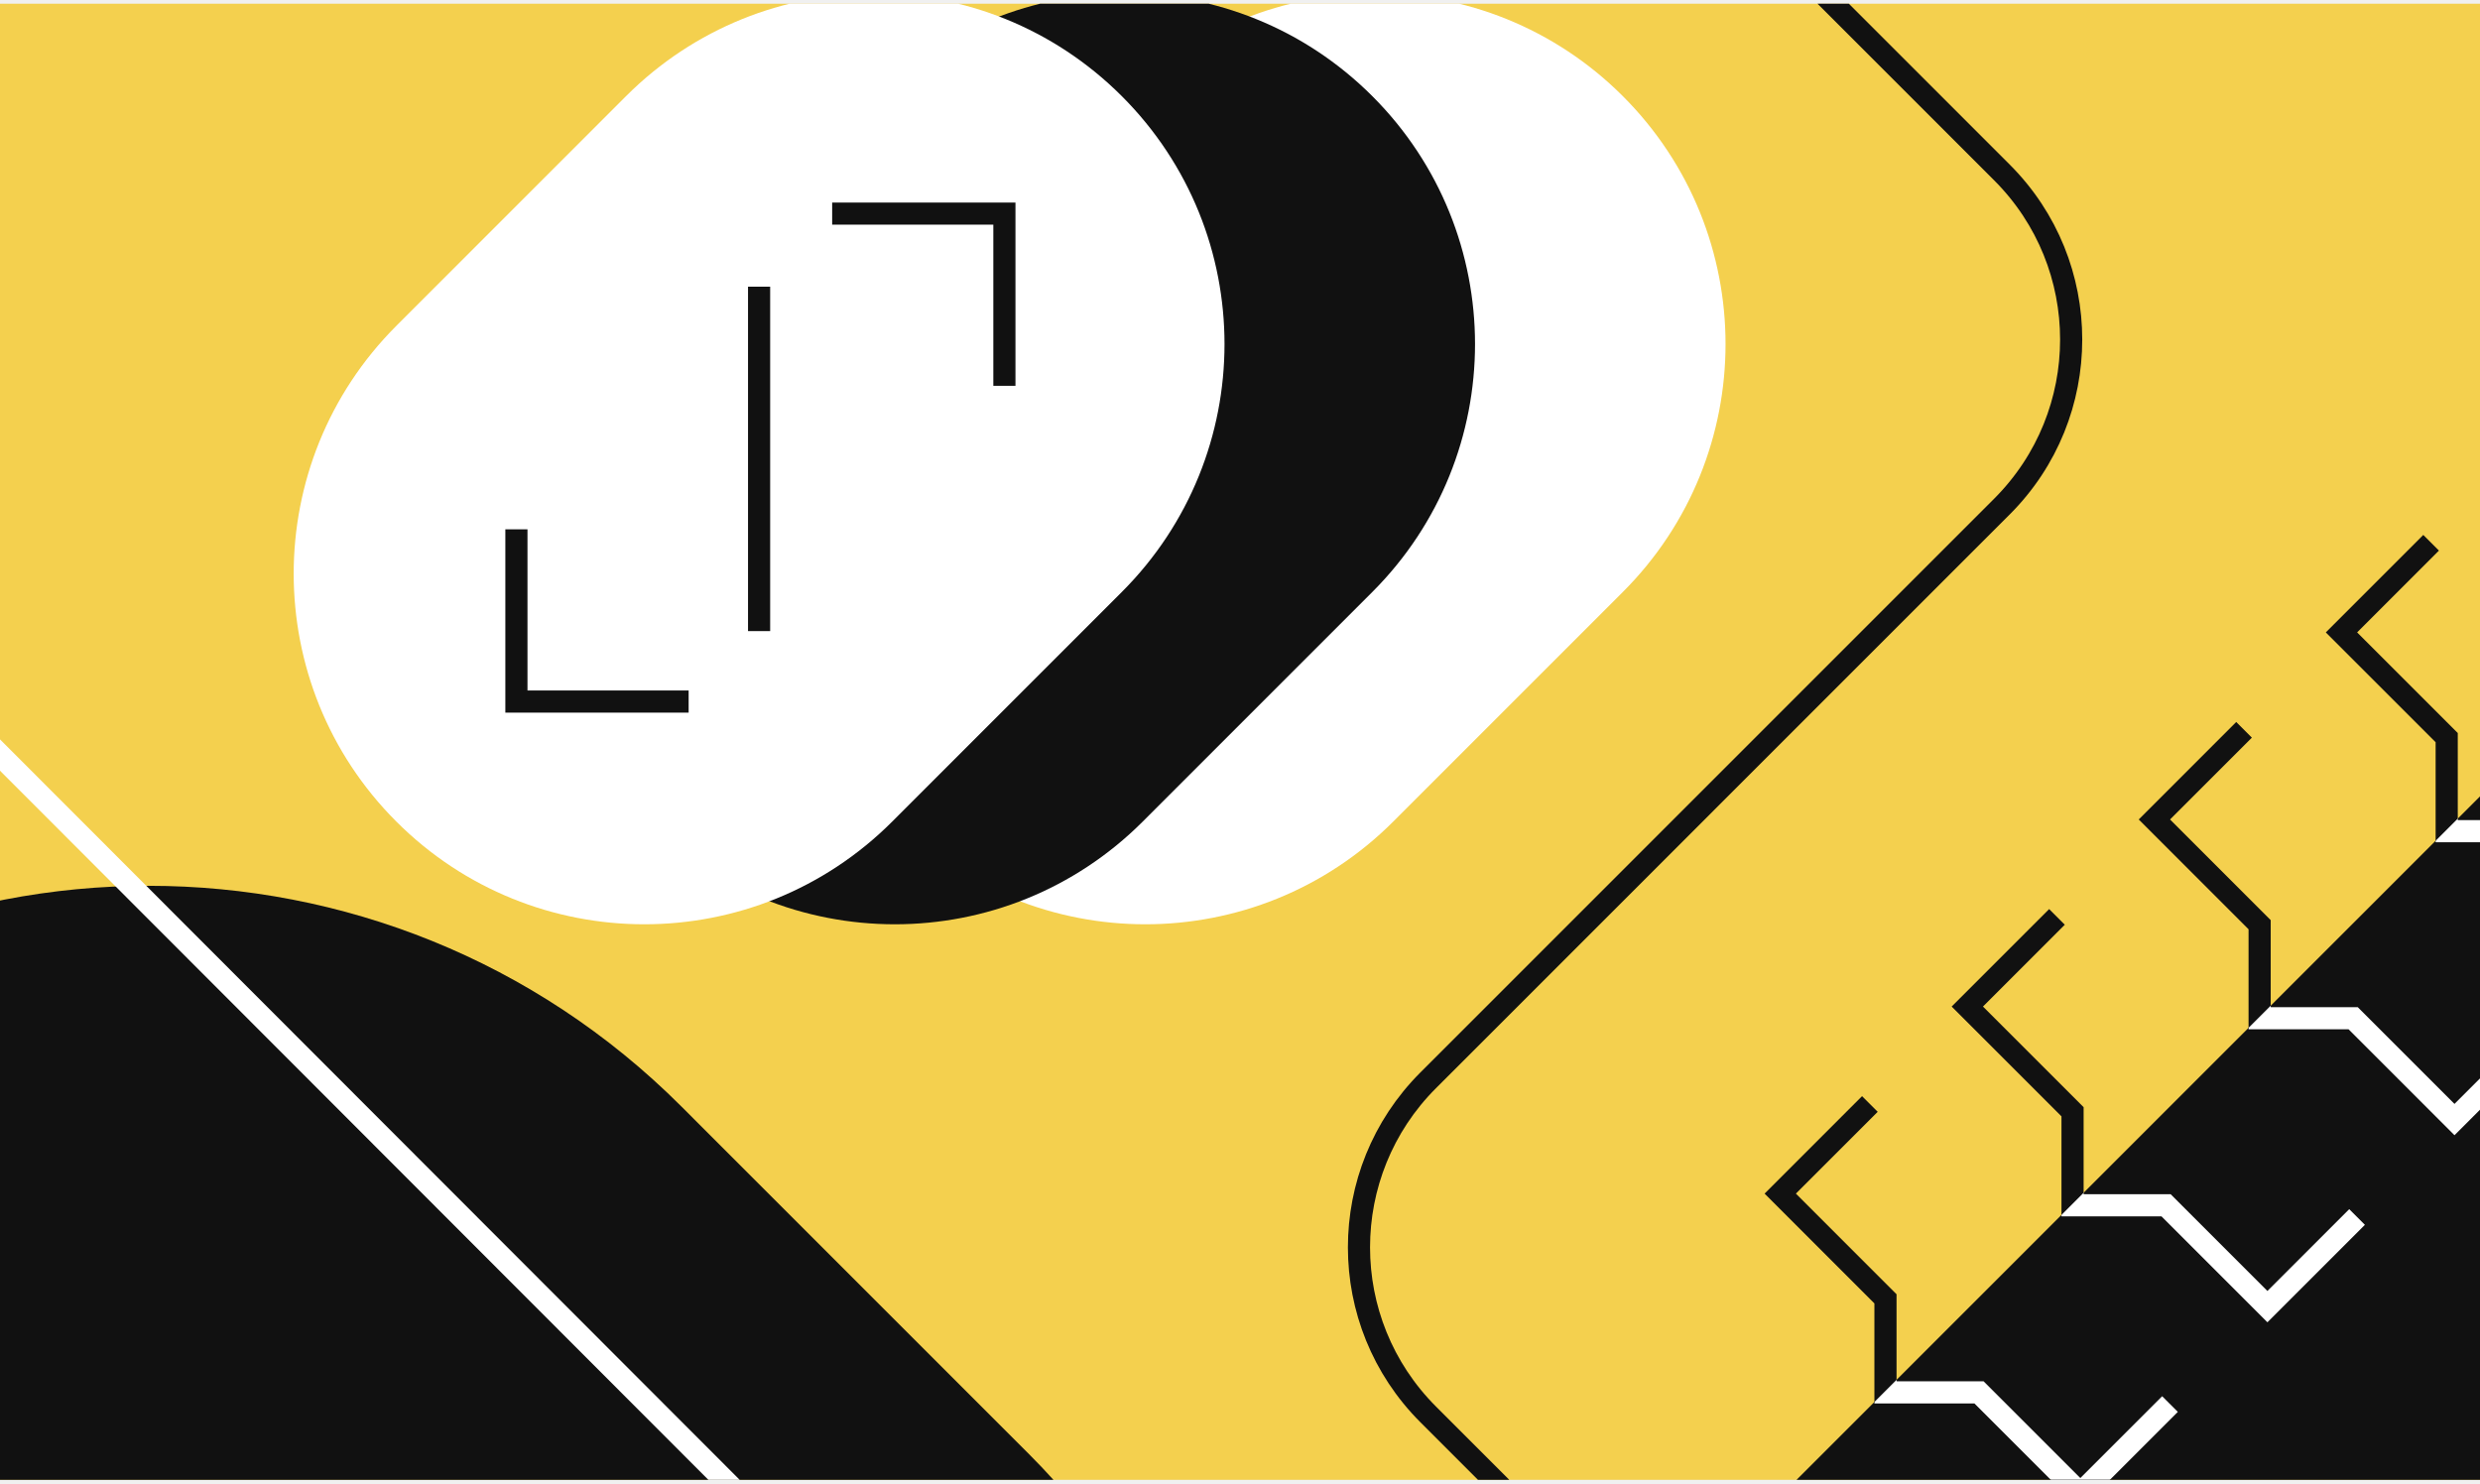
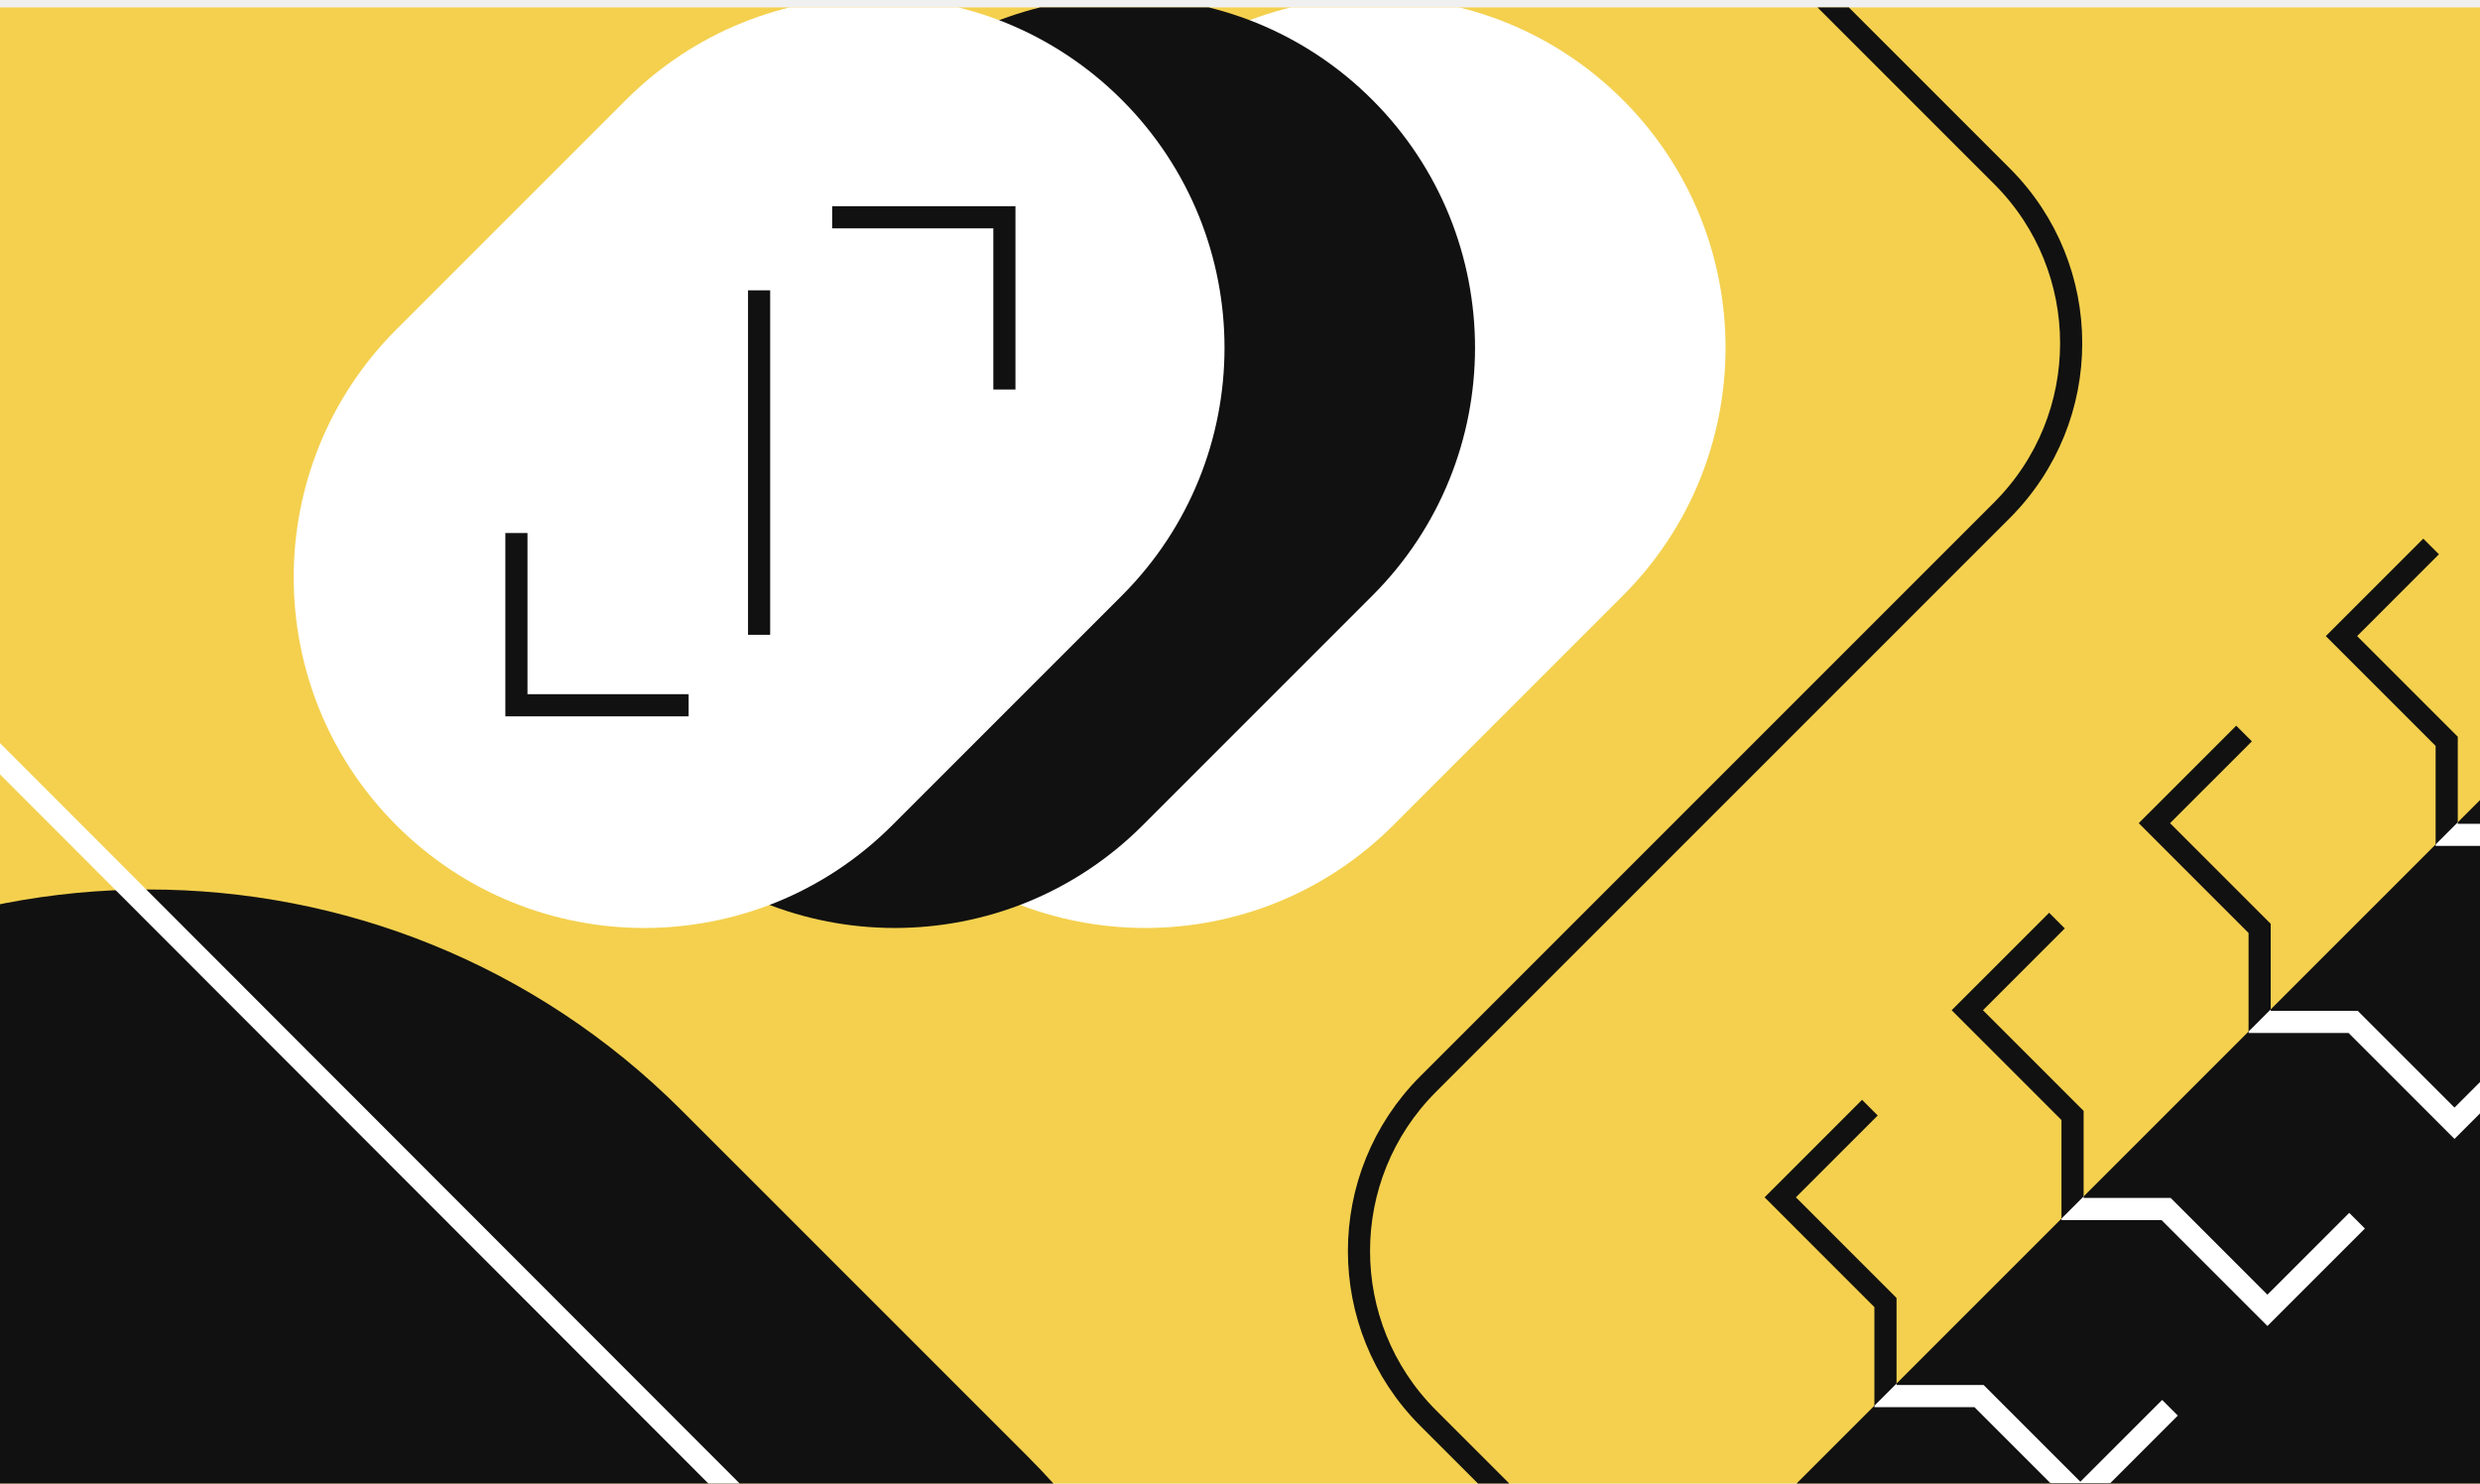
- <svg xmlns="http://www.w3.org/2000/svg" width="336" height="201" fill="none" viewBox="0 0 336 201">
+ <svg xmlns="http://www.w3.org/2000/svg" width="336" height="201" fill="none" viewBox="0 0 336 200">
  <g clip-path="url(#a)">
    <path fill="#F4D04E" d="M0 .5h336v200H0z" />
    <rect width="139" height="95" x="87.996" y="77.729" fill="#fff" rx="47.5" transform="rotate(-45 87.996 77.729)" />
    <rect width="139" height="95" x="54.055" y="77.729" fill="#111" rx="47.5" transform="rotate(-45 54.055 77.729)" />
    <path fill="#111" d="M234.864 209.036 451.4-7.5l67.175 67.175-216.536 216.536z" />
    <rect width="139" height="95" x="20.114" y="77.729" fill="#fff" rx="47.5" transform="rotate(-45 20.114 77.729)" />
    <rect width="204.19" height="270.554" fill="#111" rx="102.095" transform="scale(-1 1) rotate(45 -103.887 14.564)" />
    <path stroke="#fff" stroke-width="3" d="m6.69-357.5 135.583 135.727c12.481 12.494 12.481 32.737 0 45.231L-45.544 11.475c-12.481 12.494-12.481 32.737 0 45.23L107.088 209.5" />
    <path stroke="#111" stroke-width="3" d="M69.965 71.719v23.334h23.334M136.079 52.273V28.94h-23.334M102.845 38.838v46.67M210.364-37.5l60.873 60.873c12.497 12.496 12.497 32.758 0 45.254l-77.745 77.746c-12.497 12.496-12.497 32.758 0 45.254l69.872 69.873" />
    <path stroke="#111" stroke-width="3" d="m253.339 149.574-12.144 12.145 14.256 14.257v12.672h12.673l13.729 13.729 12.145-12.145M278.685 124.228l-12.145 12.145 14.257 14.257v12.673h12.673l13.729 13.729 12.145-12.145M304.031 98.883l-12.145 12.144 14.257 14.257v12.673h12.673l13.729 13.729 12.144-12.145M329.376 73.537l-12.145 12.145 14.257 14.257v12.672h12.673l13.729 13.729 12.145-12.144" />
    <path stroke="#fff" stroke-width="5" d="m354.722 48.191-12.145 12.145 14.257 14.257v12.673h12.673l13.729 13.729 12.145-12.145" />
    <mask id="b" width="285" height="285" x="234" y="-8" maskUnits="userSpaceOnUse" style="mask-type:alpha">
      <path fill="#111" d="M234.864 209.036 451.4-7.5l67.175 67.175-216.536 216.536z" />
    </mask>
    <g stroke="#fff" mask="url(#b)">
      <path stroke-width="3" d="m253.339 149.574-12.144 12.145 14.256 14.257v12.672h12.673l13.729 13.729 12.145-12.145M278.685 124.228l-12.145 12.145 14.257 14.257v12.673h12.673l13.729 13.729 12.145-12.145M304.031 98.883l-12.145 12.144 14.257 14.257v12.673h12.673l13.729 13.729 12.144-12.145M329.376 73.537l-12.145 12.145 14.257 14.257v12.672h12.673l13.729 13.729 12.145-12.145" />
      <path stroke-width="5" d="m354.722 48.191-12.145 12.145 14.257 14.257v12.673h12.673l13.729 13.729 12.145-12.145" />
    </g>
  </g>
  <defs>
    <clipPath id="a">
      <path fill="#fff" d="M0 .5h336v200H0z" />
    </clipPath>
  </defs>
</svg>
